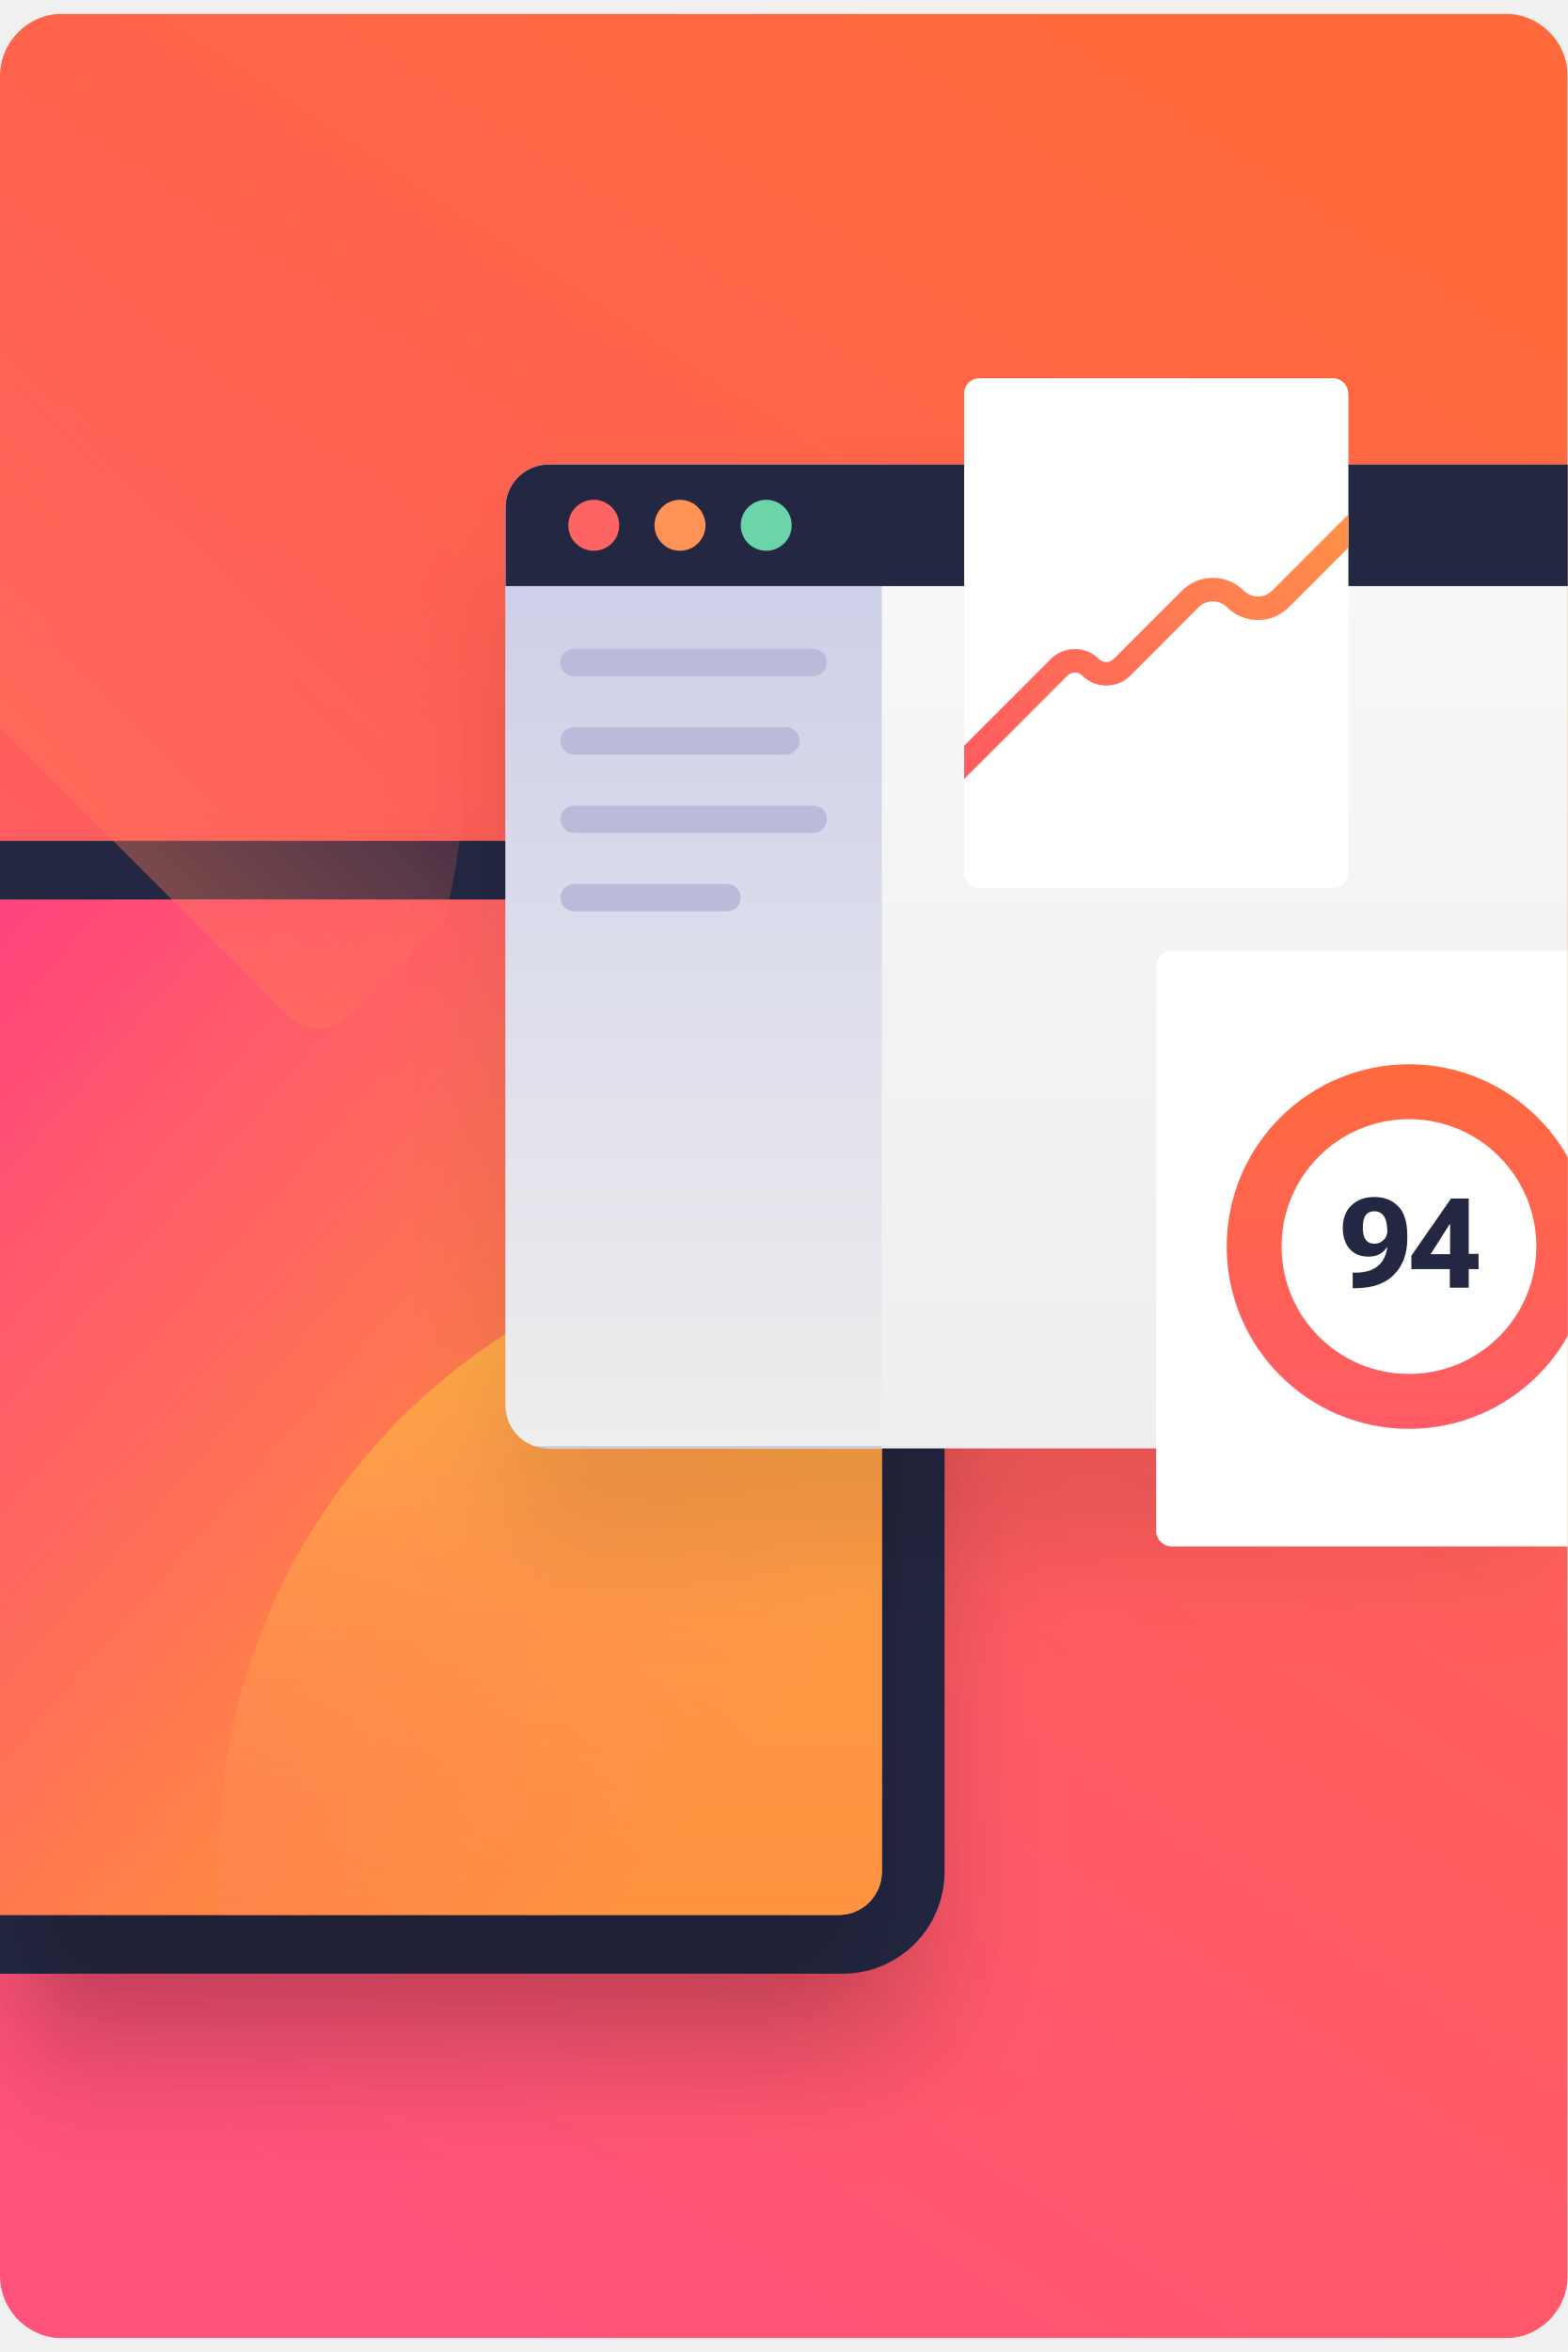
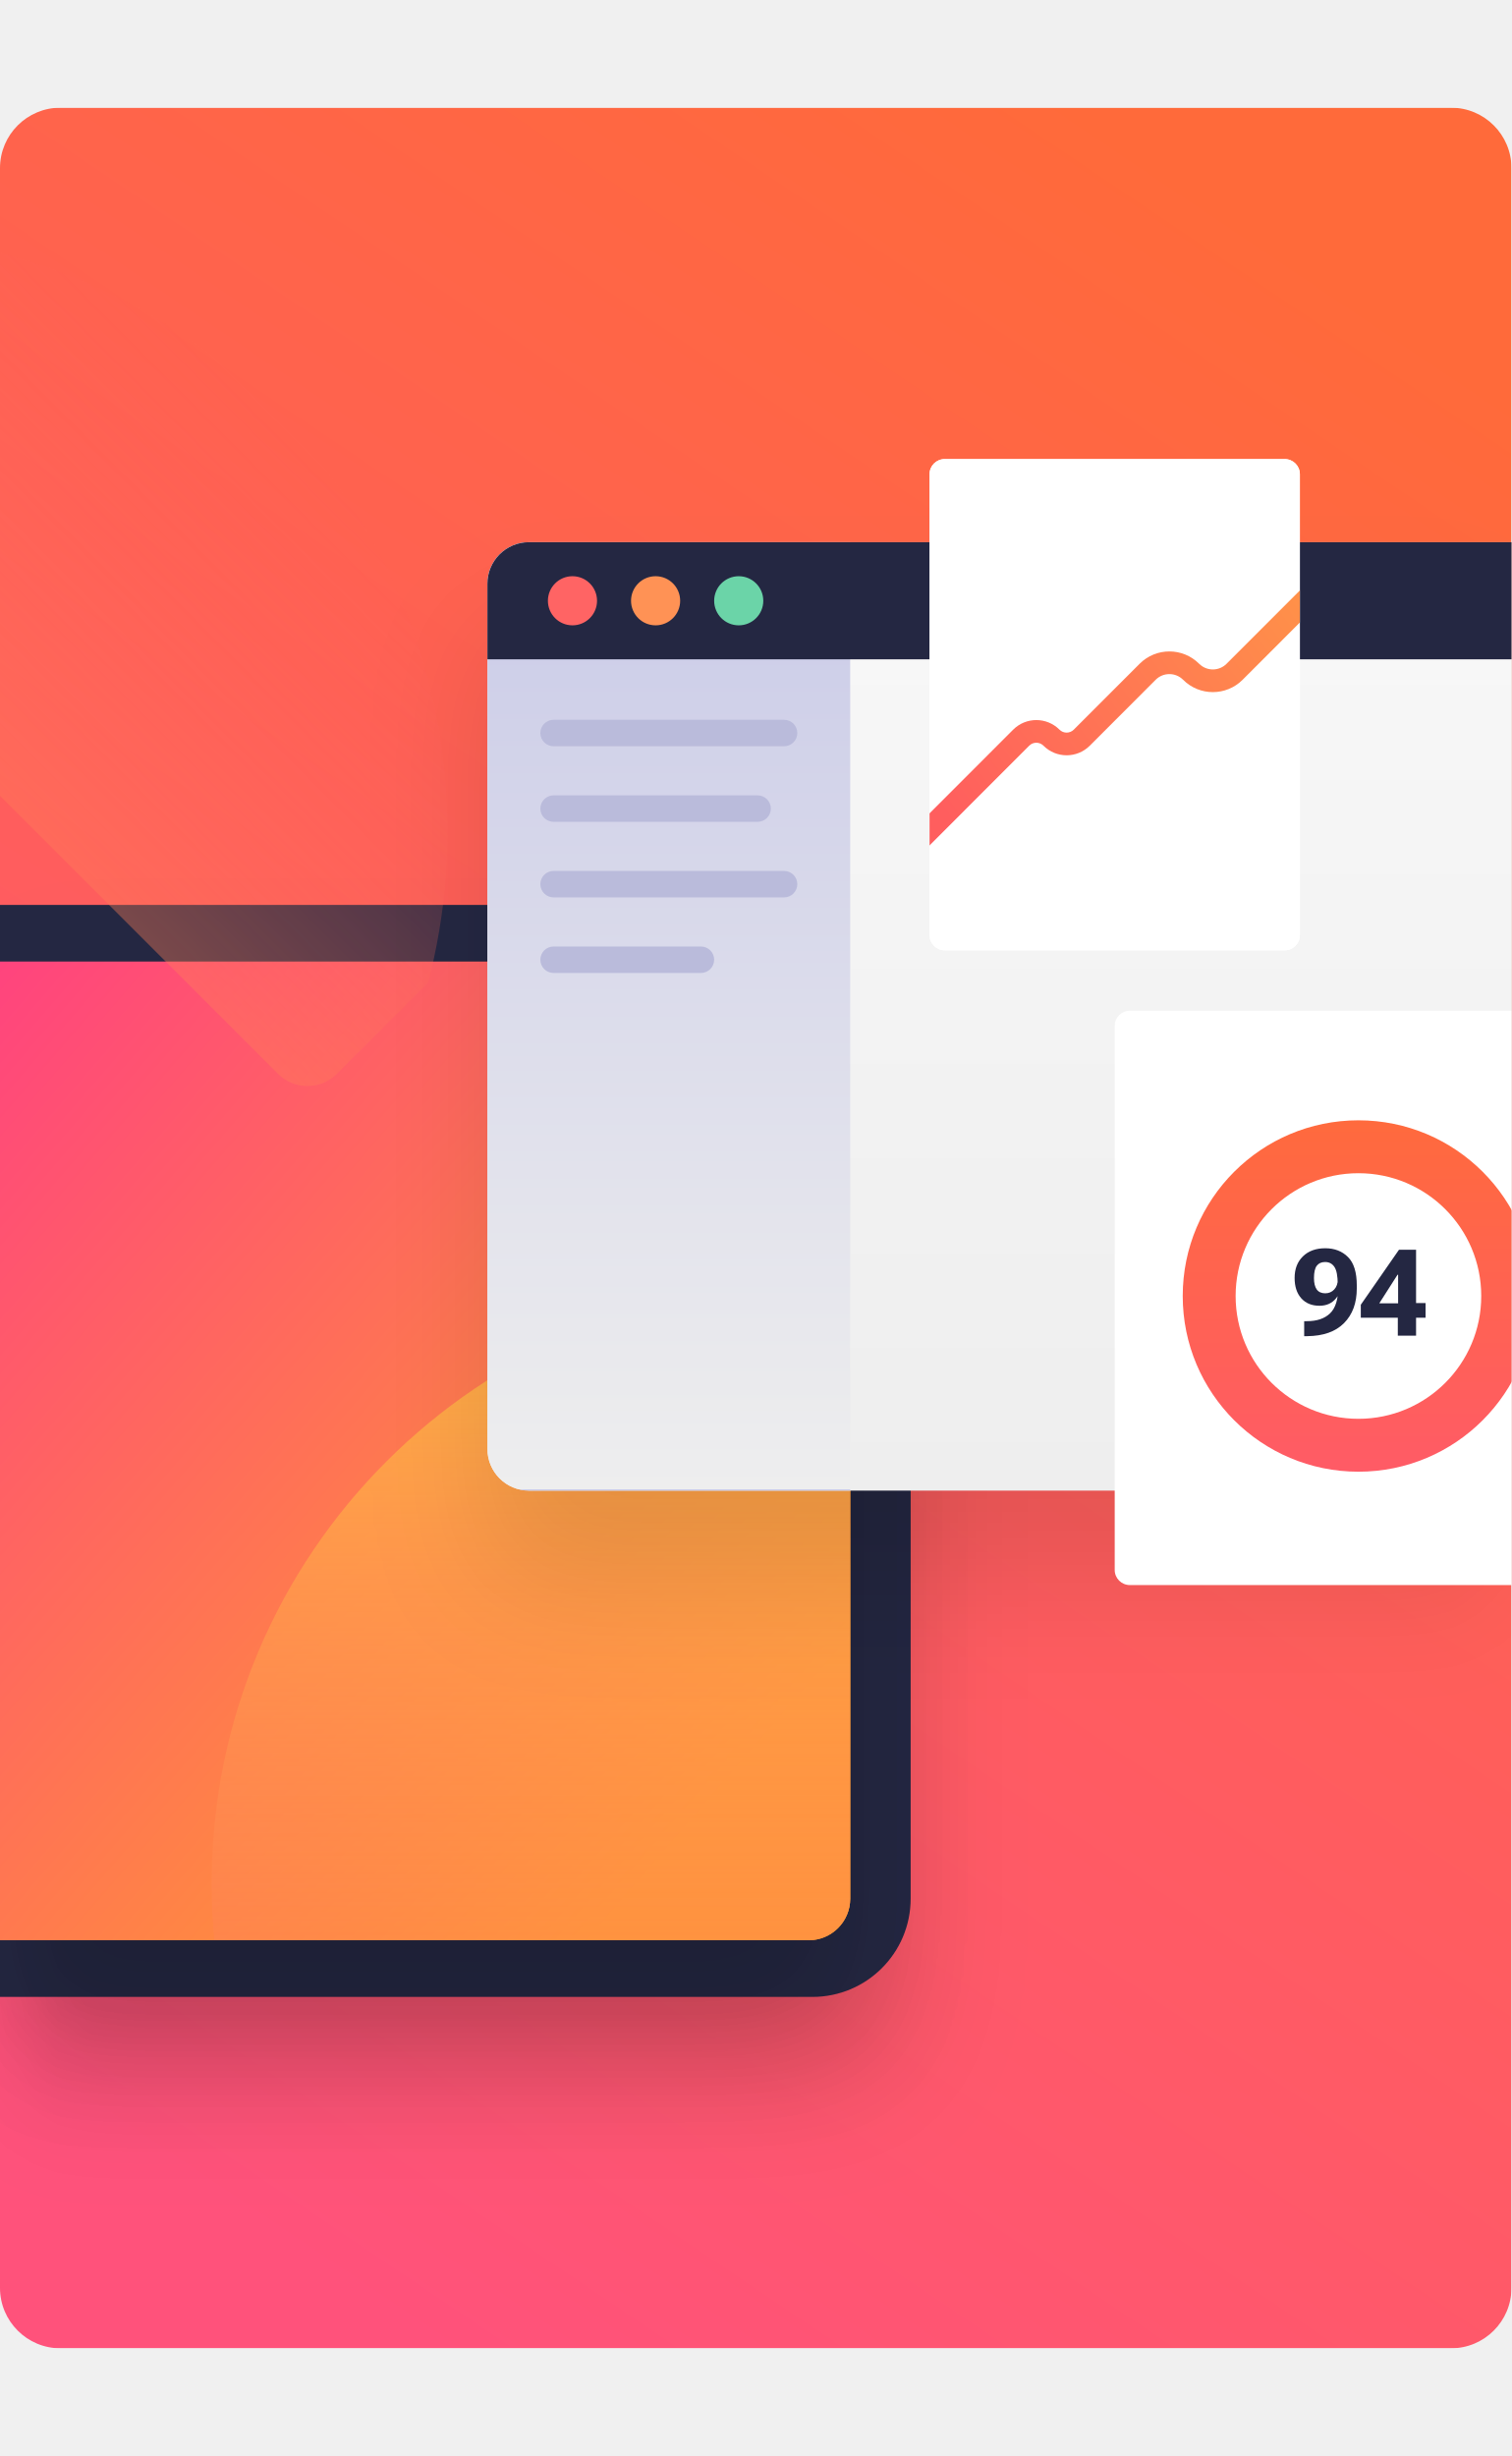
- <svg xmlns="http://www.w3.org/2000/svg" xmlns:xlink="http://www.w3.org/1999/xlink" width="400" height="600" viewBox="0 0 400 593">
+ <svg xmlns="http://www.w3.org/2000/svg" xmlns:xlink="http://www.w3.org/1999/xlink" width="400" height="650" viewBox="0 0 400 593">
  <defs>
    <linearGradient id="b" x1="72.75%" x2="27.25%" y1="0%" y2="100%">
      <stop offset="0%" stop-color="#FF6A3A" />
      <stop offset="100%" stop-color="#FF527B" />
    </linearGradient>
    <linearGradient id="h" x1="22.319%" x2="99.127%" y1="28.497%" y2="70.858%">
      <stop offset="0%" stop-color="#FF3E83" />
      <stop offset="100%" stop-color="#FF9F2E" />
    </linearGradient>
    <linearGradient id="k" x1="50%" x2="50%" y1="0%" y2="100%">
      <stop offset="0%" stop-color="#FFB443" />
      <stop offset="100%" stop-color="#FF5B64" stop-opacity="0" />
    </linearGradient>
    <linearGradient id="o" x1="50%" x2="50%" y1="0%" y2="100%">
      <stop offset="0%" stop-color="#F8F8F8" />
      <stop offset="100%" stop-color="#EEE" />
    </linearGradient>
    <linearGradient id="p" x1="50%" x2="50%" y1="0%" y2="100%">
      <stop offset="0%" stop-color="#CACBE8" />
      <stop offset="100%" stop-color="#EEE" />
      <stop offset="100%" stop-color="#CACBE8" />
    </linearGradient>
    <linearGradient id="r" x1="97.791%" x2="7.729%" y1="26.944%" y2="71.879%">
      <stop offset="0%" stop-color="#FF9049" />
      <stop offset="100%" stop-color="#FF5E5E" />
    </linearGradient>
    <linearGradient id="t" x1="50%" x2="50%" y1="0%" y2="100%">
      <stop offset="0%" stop-color="#FF6A3D" />
      <stop offset="100%" stop-color="#FF5B66" />
    </linearGradient>
    <path id="e" d="M0 26C0 11.64 11.64 0 26 0h381c14.36 0 26 11.64 26 26v237c0 14.36-11.64 26-26 26H26c-14.36 0-26-11.64-26-26V26Z" />
    <path id="g" d="M0 11C0 4.925 4.925 0 11 0h379c6.075 0 11 4.925 11 11v237c0 6.075-4.925 11-11 11H11c-6.075 0-11-4.925-11-11V11Z" />
    <path id="i" d="M0 11C0 4.925 4.925 0 11 0h379c6.075 0 11 4.925 11 11v237c0 6.075-4.925 11-11 11H11c-6.075 0-11-4.925-11-11V11Z" />
    <path id="n" d="M0 11C0 4.925 4.925 0 11 0h411c6.075 0 11 4.925 11 11v229c0 6.075-4.925 11-11 11H11c-6.075 0-11-4.925-11-11V11Z" />
    <path id="q" d="M0 4a4 4 0 0 1 4-4h90a4 4 0 0 1 4 4v122a4 4 0 0 1-4 4H4a4 4 0 0 1-4-4V4Z" />
    <filter id="d" width="127.7%" height="141.5%" x="-13.9%" y="-12.5%" filterUnits="objectBoundingBox">
      <feOffset dy="24" in="SourceAlpha" result="shadowOffsetOuter1" />
      <feGaussianBlur in="shadowOffsetOuter1" result="shadowBlurOuter1" stdDeviation="16" />
      <feColorMatrix in="shadowBlurOuter1" values="0 0 0 0 0 0 0 0 0 0 0 0 0 0 0 0 0 0 0.1 0" />
    </filter>
    <filter id="f" width="129.9%" height="146.3%" x="-15%" y="-13.9%" filterUnits="objectBoundingBox">
      <feOffset dy="24" in="SourceAlpha" result="shadowOffsetOuter1" />
      <feGaussianBlur in="shadowOffsetOuter1" result="shadowBlurOuter1" stdDeviation="16" />
      <feColorMatrix in="shadowBlurOuter1" values="0 0 0 0 0 0 0 0 0 0 0 0 0 0 0 0 0 0 0.1 0" />
    </filter>
    <filter id="j" width="129.9%" height="146.3%" x="-15%" y="-13.9%" filterUnits="objectBoundingBox">
      <feOffset dy="24" in="SourceAlpha" result="shadowOffsetOuter1" />
      <feGaussianBlur in="shadowOffsetOuter1" result="shadowBlurOuter1" stdDeviation="16" />
      <feColorMatrix in="shadowBlurOuter1" values="0 0 0 0 0 0 0 0 0 0 0 0 0 0 0 0 0 0 0.1 0" />
    </filter>
    <filter id="m" width="127.7%" height="147.8%" x="-13.9%" y="-14.3%" filterUnits="objectBoundingBox">
      <feOffset dy="24" in="SourceAlpha" result="shadowOffsetOuter1" />
      <feGaussianBlur in="shadowOffsetOuter1" result="shadowBlurOuter1" stdDeviation="16" />
      <feColorMatrix in="shadowBlurOuter1" values="0 0 0 0 0 0 0 0 0 0 0 0 0 0 0 0 0 0 0.1 0" />
    </filter>
    <rect id="a" width="400" height="593" x="0" y="0" rx="16" />
  </defs>
  <g fill="none" fill-rule="evenodd">
    <mask id="c" fill="#fff">
      <use xlink:href="#a" />
    </mask>
    <rect width="400" height="593" rx="16" />
    <path fill="url(#b)" fill-rule="nonzero" d="M0 0h400v593H0z" mask="url(#c)" />
    <g mask="url(#c)">
      <g fill-rule="nonzero" transform="translate(-192 211)">
        <use xlink:href="#e" fill="#000" filter="url(#d)" />
        <use xlink:href="#e" fill="#242742" />
      </g>
      <g transform="translate(-176 226)">
        <g fill-rule="nonzero">
          <use xlink:href="#g" fill="#000" filter="url(#f)" />
          <use xlink:href="#g" fill="url(#h)" />
        </g>
        <mask id="l" fill="#fff">
          <use xlink:href="#i" />
        </mask>
        <g fill-rule="nonzero">
          <use xlink:href="#i" fill="#000" filter="url(#j)" />
          <use xlink:href="#i" fill="url(#h)" />
        </g>
        <circle cx="390" cy="244" r="158" fill="url(#k)" fill-rule="nonzero" mask="url(#l)" />
        <circle cx="136.446" cy="-34.554" r="158" fill="url(#k)" fill-rule="nonzero" mask="url(#l)" transform="rotate(-135 136.446 -34.554)" />
      </g>
      <g fill-rule="nonzero" transform="translate(129 115)">
        <use xlink:href="#n" fill="#000" filter="url(#m)" />
        <use xlink:href="#n" fill="url(#o)" />
        <path fill="url(#p)" d="M0 11C0 4.925 4.925 0 11 0h85v251H11c-6.075 0-11-4.925-11-11V11Z" />
        <path fill="#BABBDB" d="M14 50.5a3.5 3.5 0 0 1 3.5-3.5h61a3.5 3.5 0 0 1 0 7h-61a3.5 3.5 0 0 1-3.5-3.5Zm0 20a3.5 3.5 0 0 1 3.5-3.5h54a3.5 3.5 0 0 1 0 7h-54a3.5 3.5 0 0 1-3.5-3.5Zm0 20a3.5 3.5 0 0 1 3.5-3.5h61a3.5 3.5 0 0 1 0 7h-61a3.5 3.5 0 0 1-3.5-3.5Zm0 20a3.5 3.5 0 0 1 3.5-3.5h39a3.5 3.5 0 1 1 0 7h-39a3.5 3.5 0 0 1-3.5-3.5Z" />
        <path fill="#242742" d="M0 11C0 4.925 4.925 0 11 0h411c6.075 0 11 4.925 11 11v20H0V11Z" />
        <g transform="translate(16 9)">
          <circle cx="6.5" cy="6.5" r="6.5" fill="#FF6464" />
          <circle cx="28.5" cy="6.5" r="6.5" fill="#FF9255" />
          <circle cx="50.5" cy="6.5" r="6.5" fill="#6BD4A8" />
        </g>
      </g>
      <g transform="translate(246 93)">
        <path fill="#FFF" fill-rule="nonzero" d="M0 4a4 4 0 0 1 4-4h90a4 4 0 0 1 4 4v122a4 4 0 0 1-4 4H4a4 4 0 0 1-4-4V4Z" />
        <mask id="s" fill="#fff">
          <use xlink:href="#q" />
        </mask>
        <use xlink:href="#q" fill="#FFF" fill-rule="nonzero" />
        <path fill="url(#r)" fill-rule="nonzero" d="M108.12 28.878a3 3 0 0 1 .002 4.243L82.847 58.41c-4.348 4.351-11.4 4.351-15.749 0a5.132 5.132 0 0 0-7.26 0L42.406 75.853a8.668 8.668 0 0 1-12.262 0 2.668 2.668 0 0 0-3.774 0l-32.248 32.268a3 3 0 1 1-4.244-4.242l32.248-32.267a8.668 8.668 0 0 1 12.262 0 2.668 2.668 0 0 0 3.774 0L55.594 54.17c4.348-4.35 11.4-4.35 15.748 0a5.132 5.132 0 0 0 7.26 0l25.276-25.29a3 3 0 0 1 4.243-.002Z" mask="url(#s)" />
        <path fill="#FFF" fill-rule="nonzero" d="M49 150a4 4 0 0 1 4-4h120a4 4 0 0 1 4 4v144a4 4 0 0 1-4 4H53a4 4 0 0 1-4-4V150Z" />
        <path fill="url(#t)" d="M46.5 79C64.45 79 79 64.45 79 46.5S64.45 14 46.5 14 14 28.55 14 46.5 28.55 79 46.5 79Zm0 14C72.181 93 93 72.181 93 46.5S72.181 0 46.5 0 0 20.819 0 46.5 20.819 93 46.5 93Z" transform="translate(67 175)" />
        <path fill="#242742" fill-rule="nonzero" d="M96.61 216.72c0 2.27.589 4.067 1.766 5.39 1.177 1.313 2.78 1.969 4.812 1.969 1.886 0 3.36-.672 4.422-2.016 1.073-1.344 1.61-3.02 1.61-5.031h-1.172c0 1.146-.318 2.057-.954 2.734-.635.677-1.427 1.016-2.375 1.016-1.01 0-1.76-.339-2.25-1.016-.49-.687-.734-1.692-.734-3.015 0-1.51.245-2.594.734-3.25.5-.667 1.24-1 2.22-1 1.051 0 1.869.432 2.452 1.297.584.864.875 2.411.875 4.64l.14.625c0 3.302-.723 5.646-2.171 7.031-1.448 1.386-3.495 2.073-6.14 2.063h-.704v3.969h.813c4.25-.042 7.495-1.193 9.734-3.453 2.25-2.271 3.375-5.329 3.375-9.172v-.813c0-3.458-.776-5.958-2.328-7.5-1.552-1.552-3.557-2.328-6.016-2.328-2.468 0-4.437.714-5.906 2.14-1.469 1.428-2.203 3.334-2.203 5.72ZM123.923 232h4.828v-22.75h-4.516l-10.11 14.563v3.438h17.141v-3.891h-4.937l-.813.078h-6.5l4.828-7.562h.157v9.593l-.079.547v5.985Z" />
      </g>
    </g>
  </g>
</svg>
